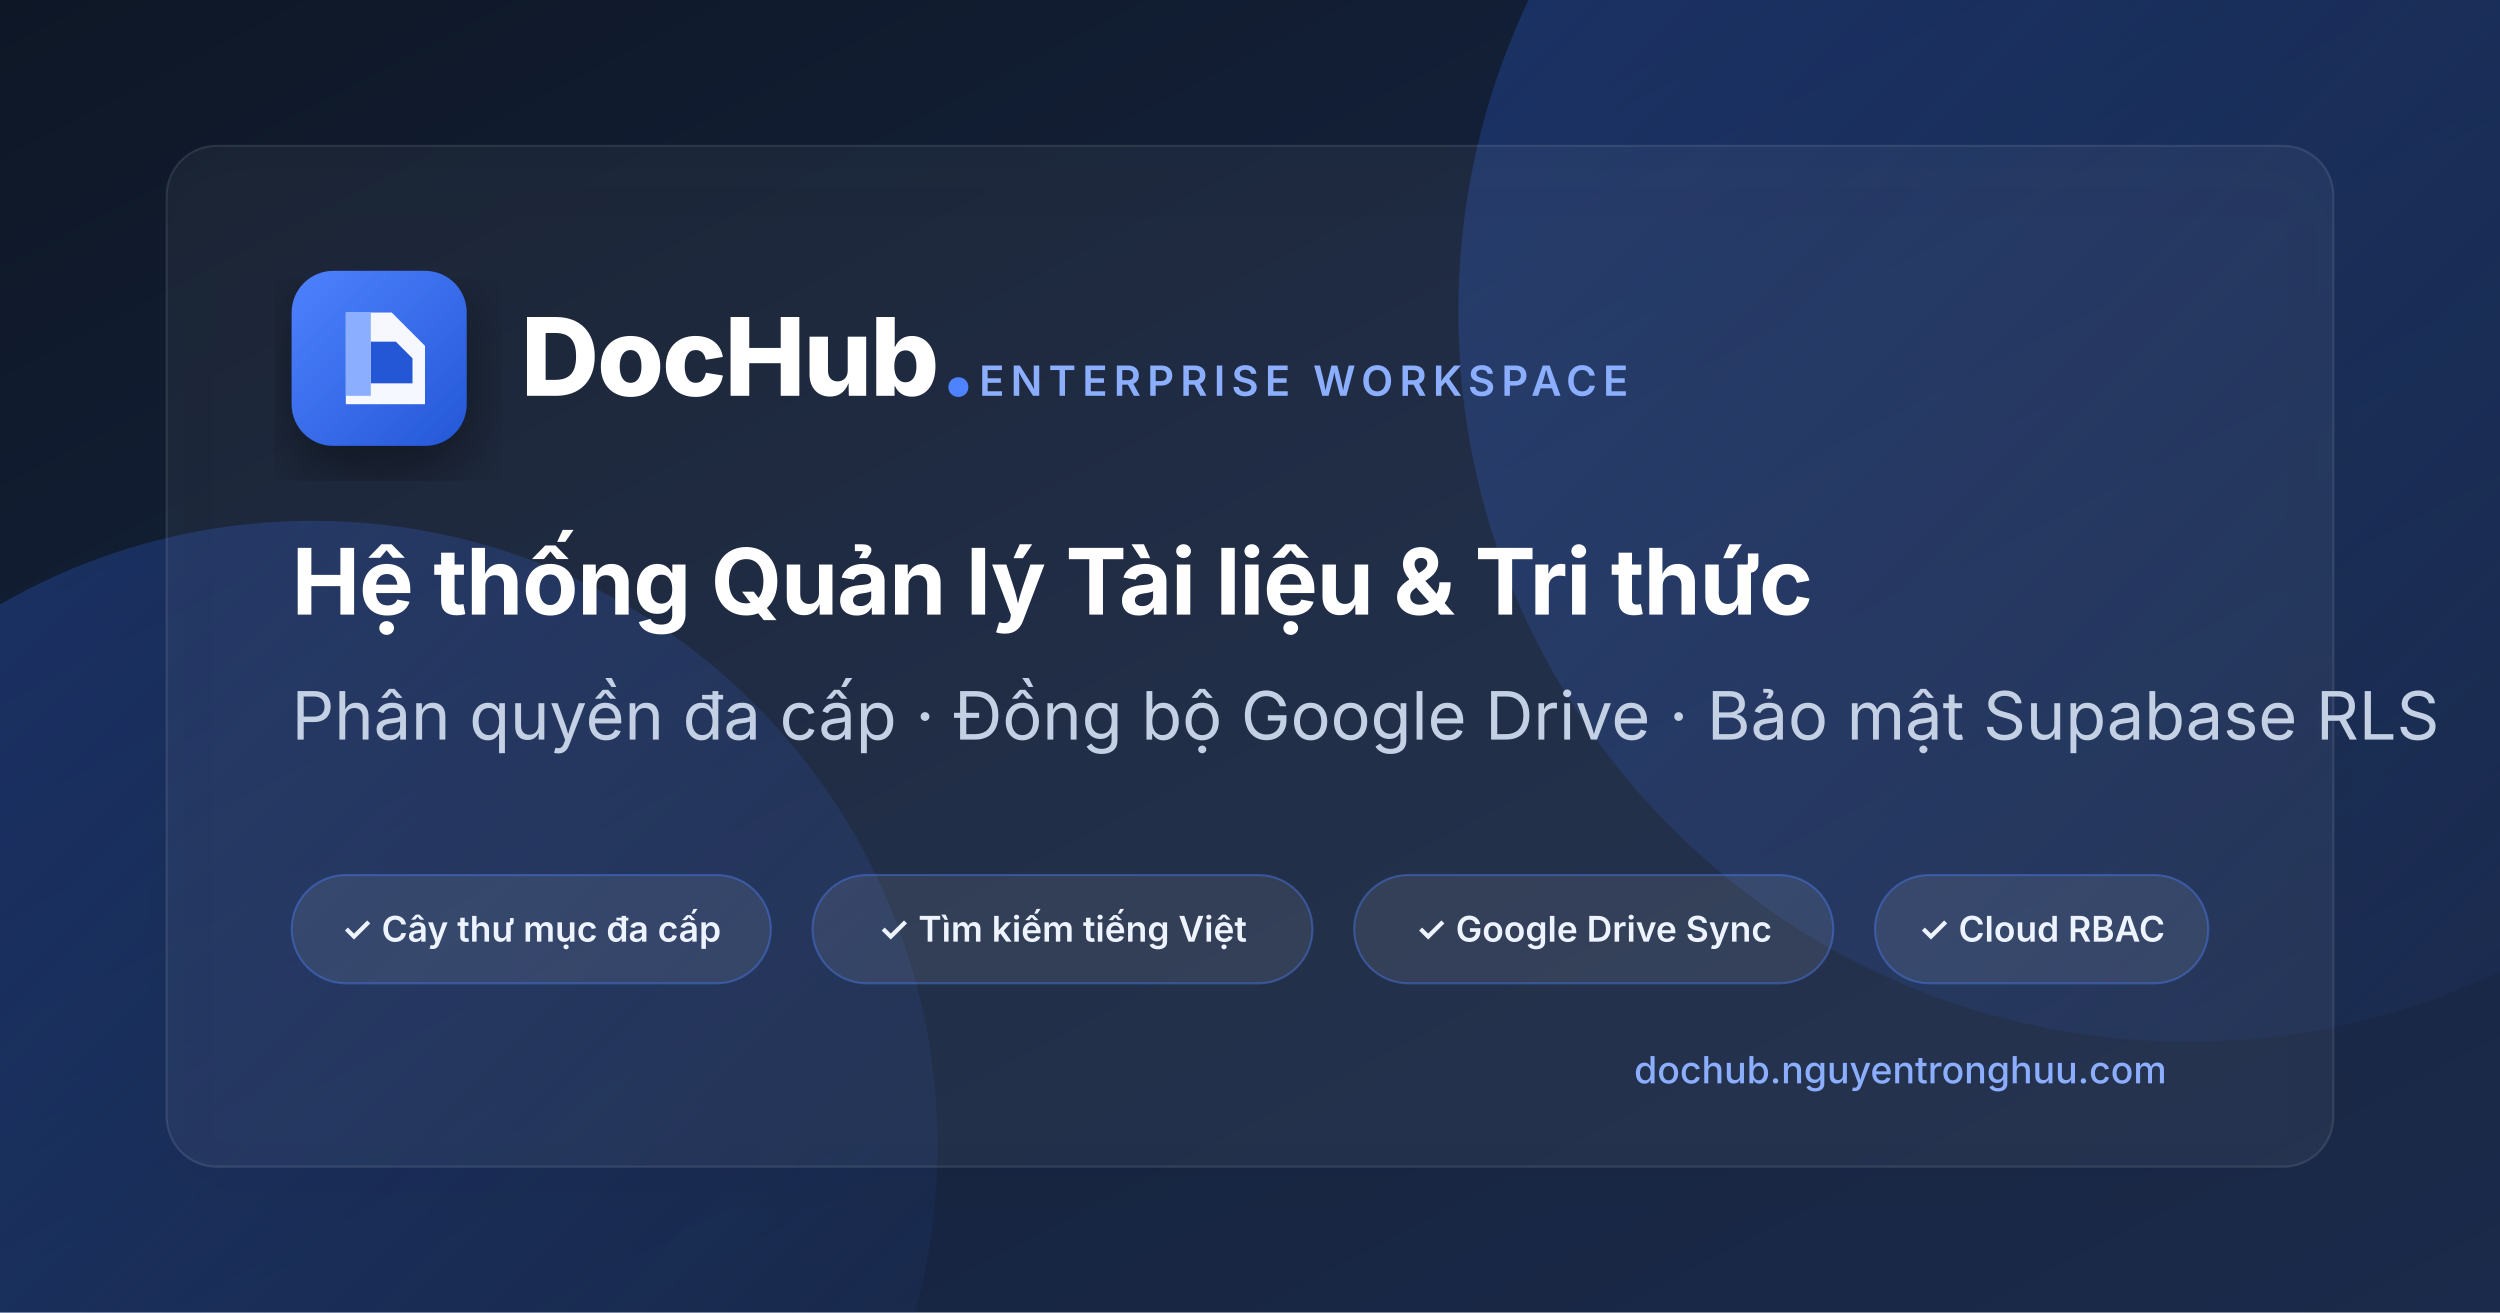
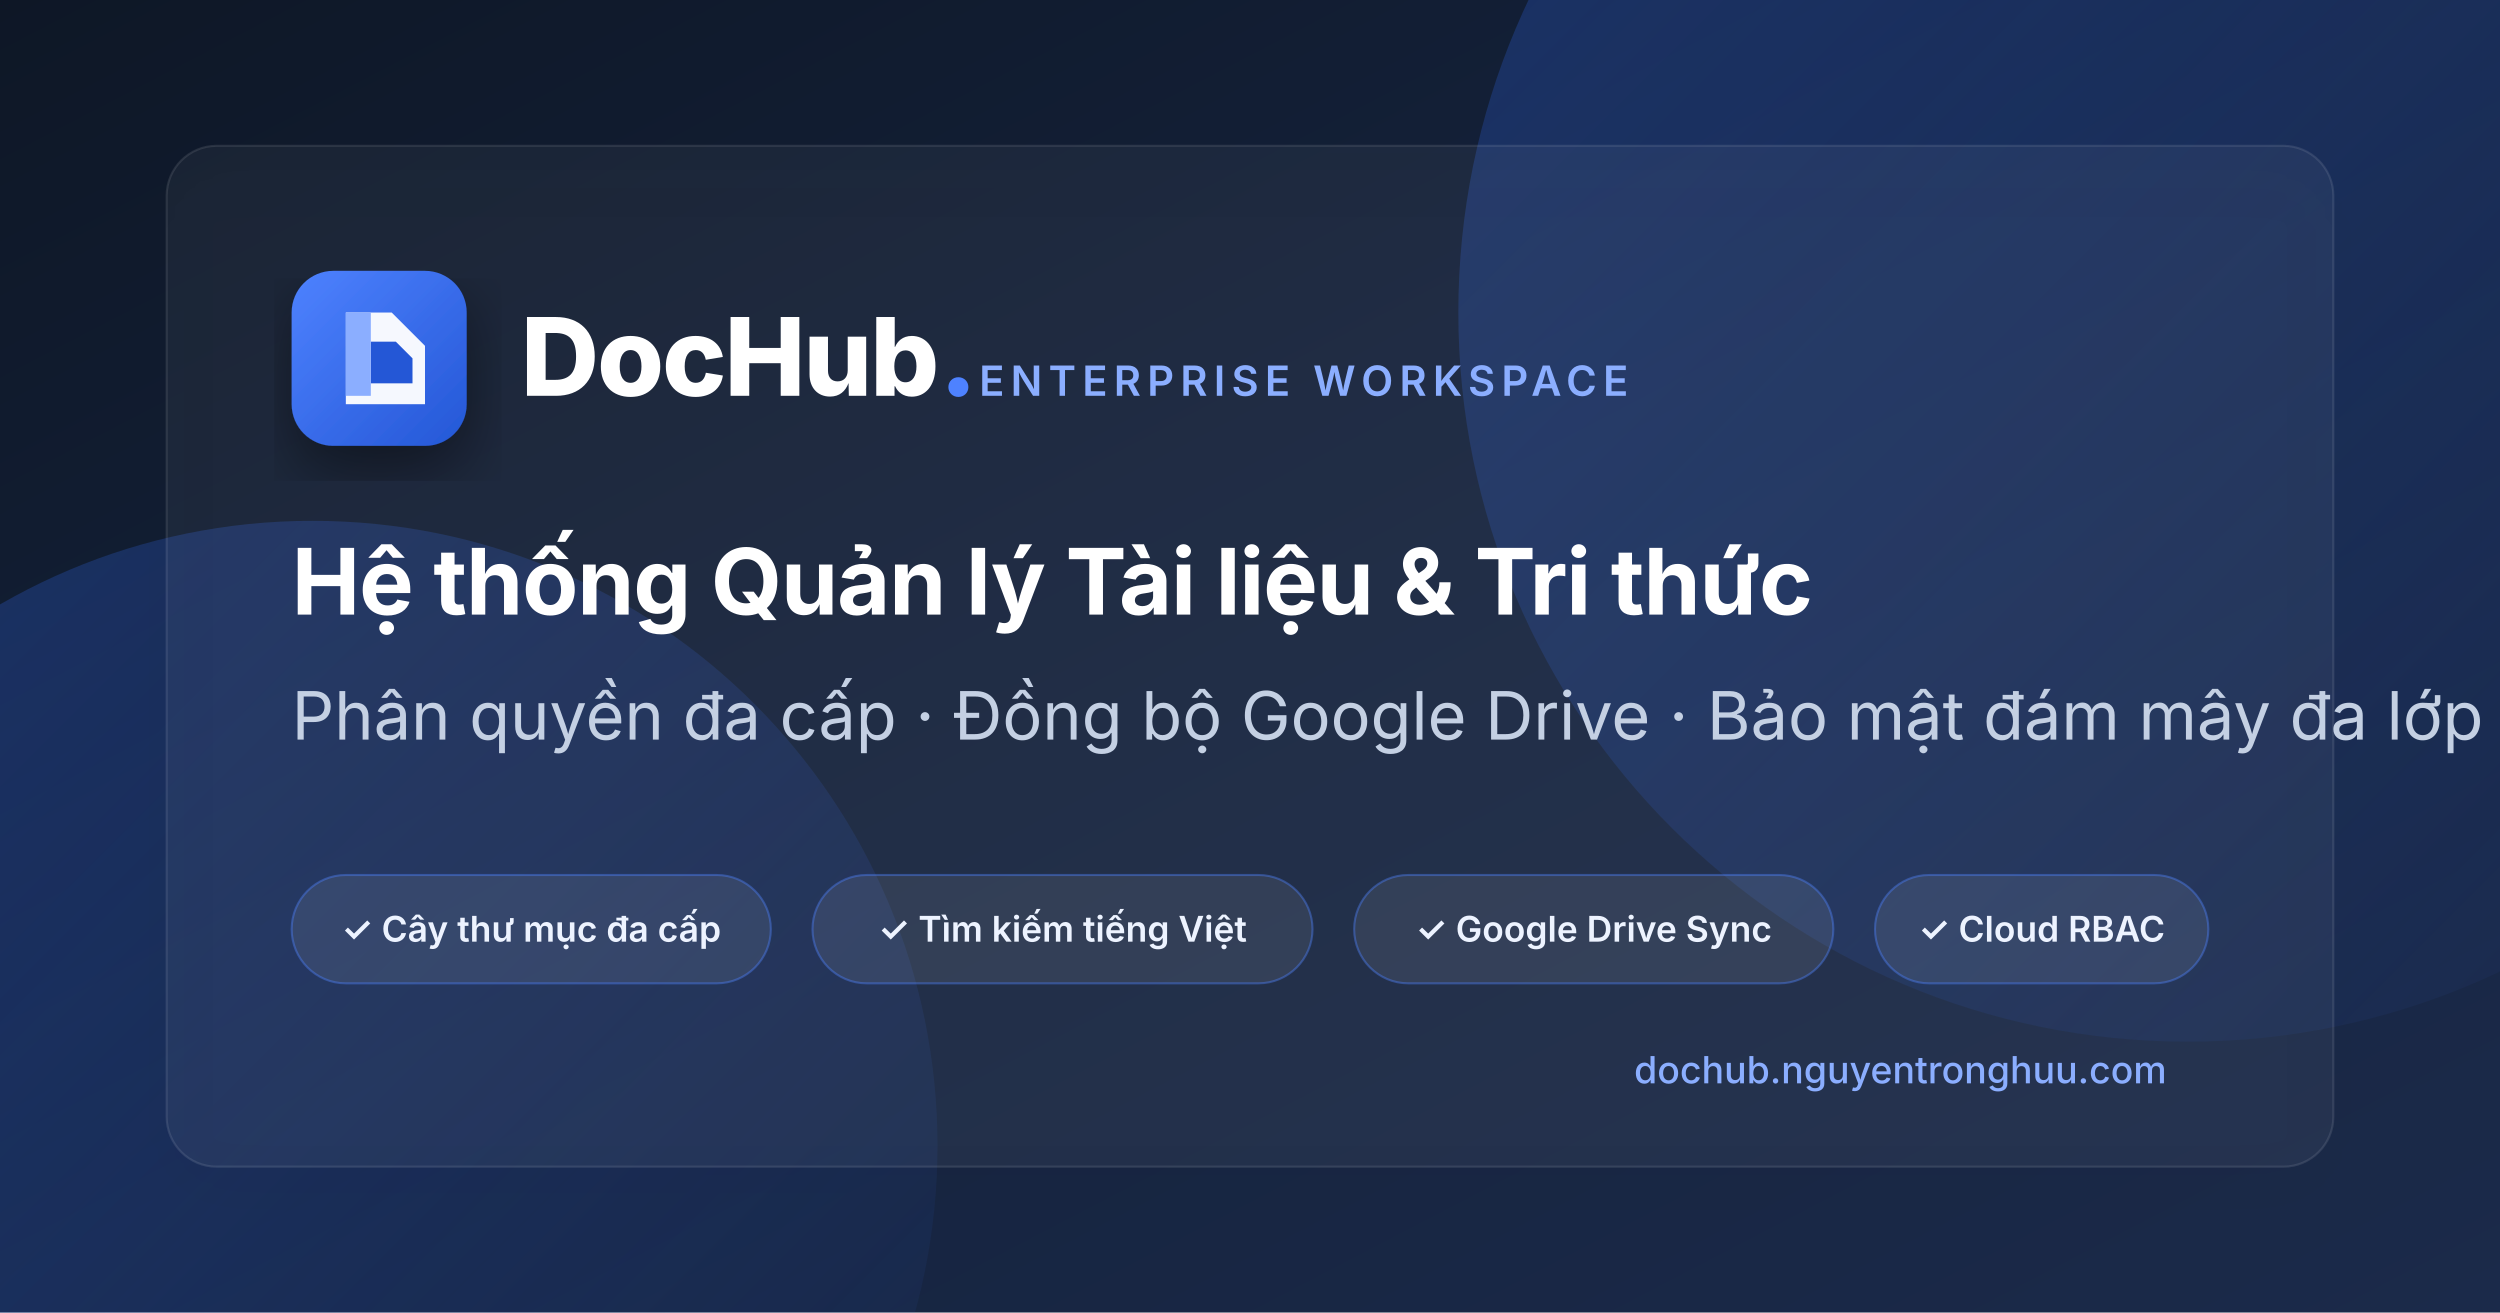
<svg xmlns="http://www.w3.org/2000/svg" width="1200" height="630" viewBox="0 0 1200 630">
  <defs>
    <linearGradient id="bg" x1="0%" y1="0%" x2="100%" y2="100%">
      <stop offset="0%" stop-color="#0e1726" />
      <stop offset="50%" stop-color="#15233e" />
      <stop offset="100%" stop-color="#1b2a4a" />
    </linearGradient>
    <linearGradient id="brandGrad" x1="0%" y1="0%" x2="100%" y2="100%">
      <stop offset="0%" stop-color="#4e82ff" />
      <stop offset="100%" stop-color="#2457d6" />
    </linearGradient>
    <linearGradient id="glow" x1="0%" y1="0%" x2="100%" y2="100%">
      <stop offset="0%" stop-color="#3269ed" stop-opacity="0.3" />
      <stop offset="100%" stop-color="#3269ed" stop-opacity="0" />
    </linearGradient>
    <filter id="shadow" x="-10%" y="-10%" width="130%" height="130%">
      <feDropShadow dx="0" dy="12" stdDeviation="16" flood-color="#000000" flood-opacity="0.45" />
    </filter>
  </defs>
  <rect width="1200" height="630" fill="url(#bg)" />
  <circle cx="1050" cy="150" r="350" fill="url(#glow)" />
  <circle cx="150" cy="550" r="300" fill="url(#glow)" />
  <rect x="80" y="70" width="1040" height="490" rx="24" fill="#ffffff" fill-opacity="0.04" stroke="#ffffff" stroke-opacity="0.1" filter="url(#shadow)" />
  <g transform="translate(140, 130)">
    <rect width="84" height="84" rx="20" fill="url(#brandGrad)" filter="url(#shadow)" />
    <path d="M26 20h22l16 16v28H26V20Z" fill="#ffffff" fill-opacity="0.95" />
    <path d="M38 34h12l8 8v12h-20V34Z" fill="#2457d6" />
    <path d="M26 20h12v40h-12V20Z" fill="#8baeff" />
  </g>
  <text x="250" y="190" font-family="'Inter', -apple-system, sans-serif" font-size="52" font-weight="800" fill="#ffffff" letter-spacing="-1">
    DocHub<tspan fill="#4e82ff">.</tspan>
  </text>
  <text x="470" y="190" font-family="'Inter', -apple-system, sans-serif" font-size="20" font-weight="600" fill="#8baeff" letter-spacing="3">
    ENTERPRISE WORKSPACE
  </text>
  <text x="140" y="295" font-family="'Inter', -apple-system, sans-serif" font-size="44" font-weight="750" fill="#ffffff" letter-spacing="-0.5">
    Hệ thống Quản lý Tài liệu &amp; Tri thức
  </text>
  <text x="140" y="355" font-family="'Inter', -apple-system, sans-serif" font-size="32" font-weight="400" fill="#c4d0e3">
-     Phân quyền đa cấp · Đồng bộ Google Drive · Bảo mật Supabase RLS
+     Phân quyền đa cấp · Đồng bộ Google Drive · Bảo mật đám mây đa lớp
  </text>
  <g transform="translate(140, 420)">
    <rect x="0" y="0" width="230" height="52" rx="26" fill="#ffffff" fill-opacity="0.08" stroke="#4e82ff" stroke-opacity="0.4" />
    <text x="115" y="32" font-family="'Inter', -apple-system, sans-serif" font-size="17" font-weight="600" fill="#edf3ff" text-anchor="middle">
      ✓ Cây thư mục đa cấp
    </text>
    <rect x="250" y="0" width="240" height="52" rx="26" fill="#ffffff" fill-opacity="0.08" stroke="#4e82ff" stroke-opacity="0.4" />
    <text x="370" y="32" font-family="'Inter', -apple-system, sans-serif" font-size="17" font-weight="600" fill="#edf3ff" text-anchor="middle">
      ✓ Tìm kiếm tiếng Việt
    </text>
    <rect x="510" y="0" width="230" height="52" rx="26" fill="#ffffff" fill-opacity="0.08" stroke="#4e82ff" stroke-opacity="0.4" />
    <text x="625" y="32" font-family="'Inter', -apple-system, sans-serif" font-size="17" font-weight="600" fill="#edf3ff" text-anchor="middle">
      ✓ Google Drive Sync
    </text>
    <rect x="760" y="0" width="160" height="52" rx="26" fill="#ffffff" fill-opacity="0.08" stroke="#4e82ff" stroke-opacity="0.4" />
    <text x="840" y="32" font-family="'Inter', -apple-system, sans-serif" font-size="17" font-weight="600" fill="#edf3ff" text-anchor="middle">
      ✓ Cloud RBAC
    </text>
  </g>
  <text x="1040" y="520" font-family="'Inter', -apple-system, sans-serif" font-size="18" font-weight="500" fill="#8baeff" text-anchor="end">
    dochub.nguyentronghuu.com
  </text>
</svg>
